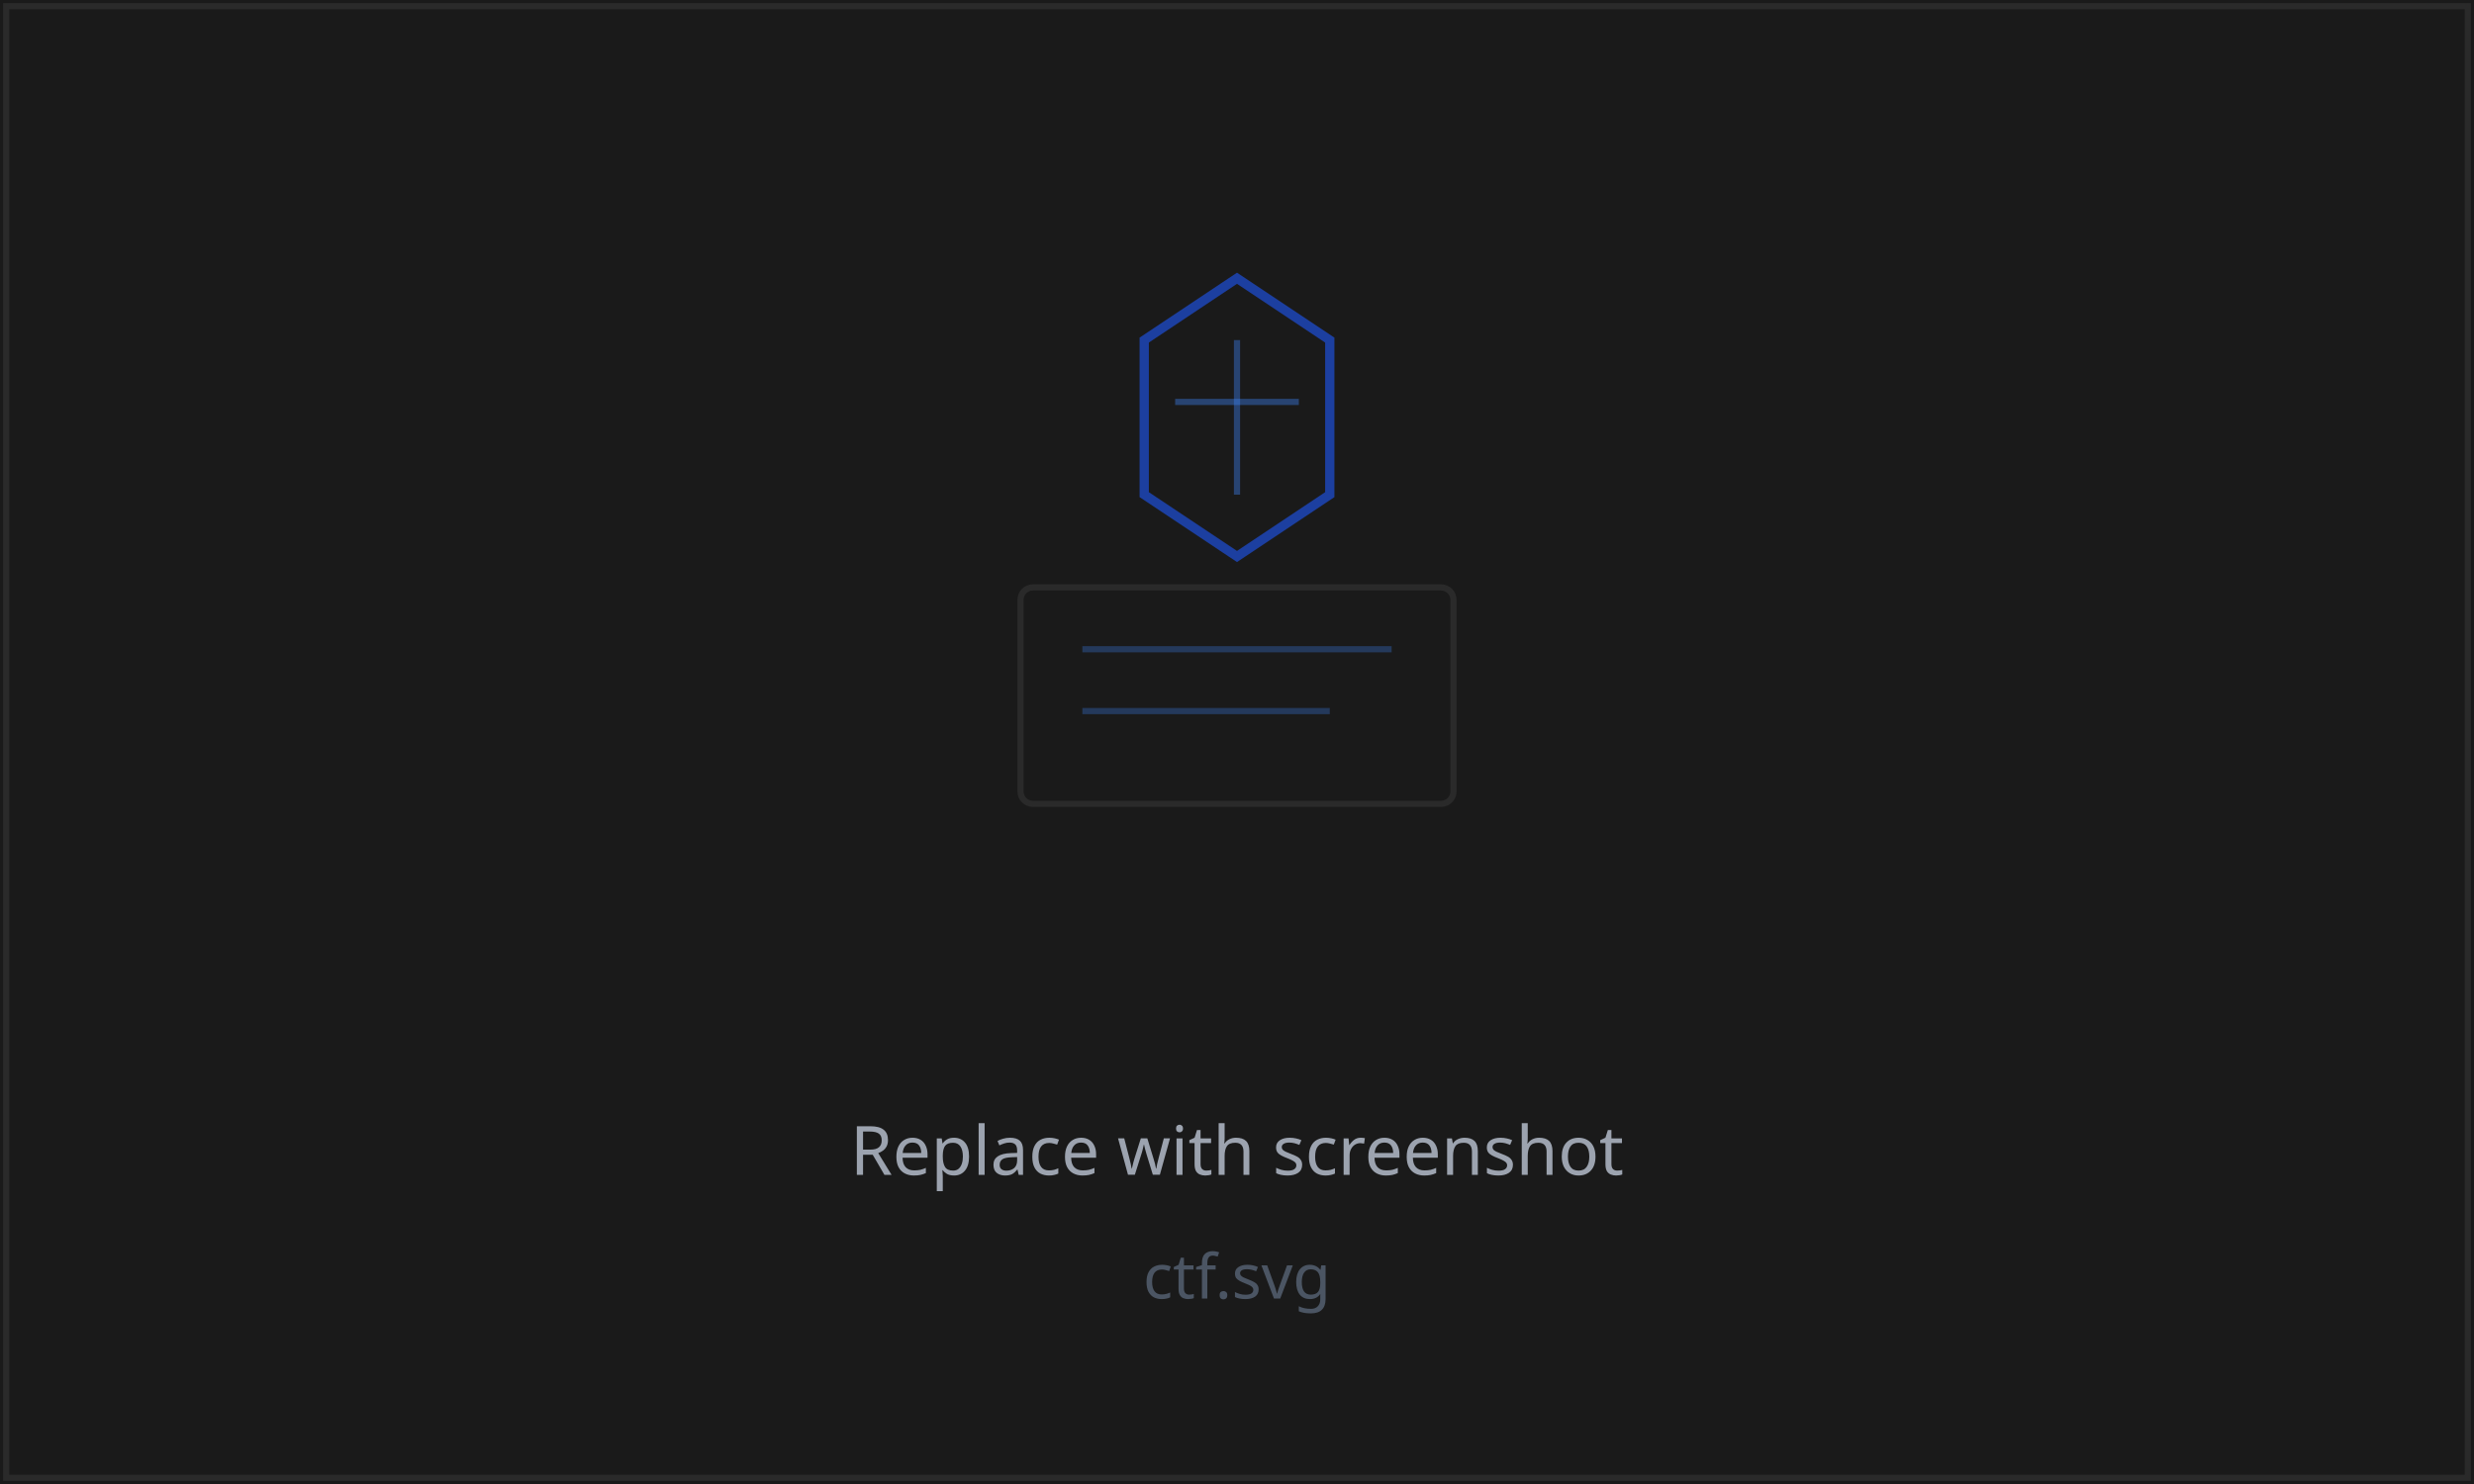
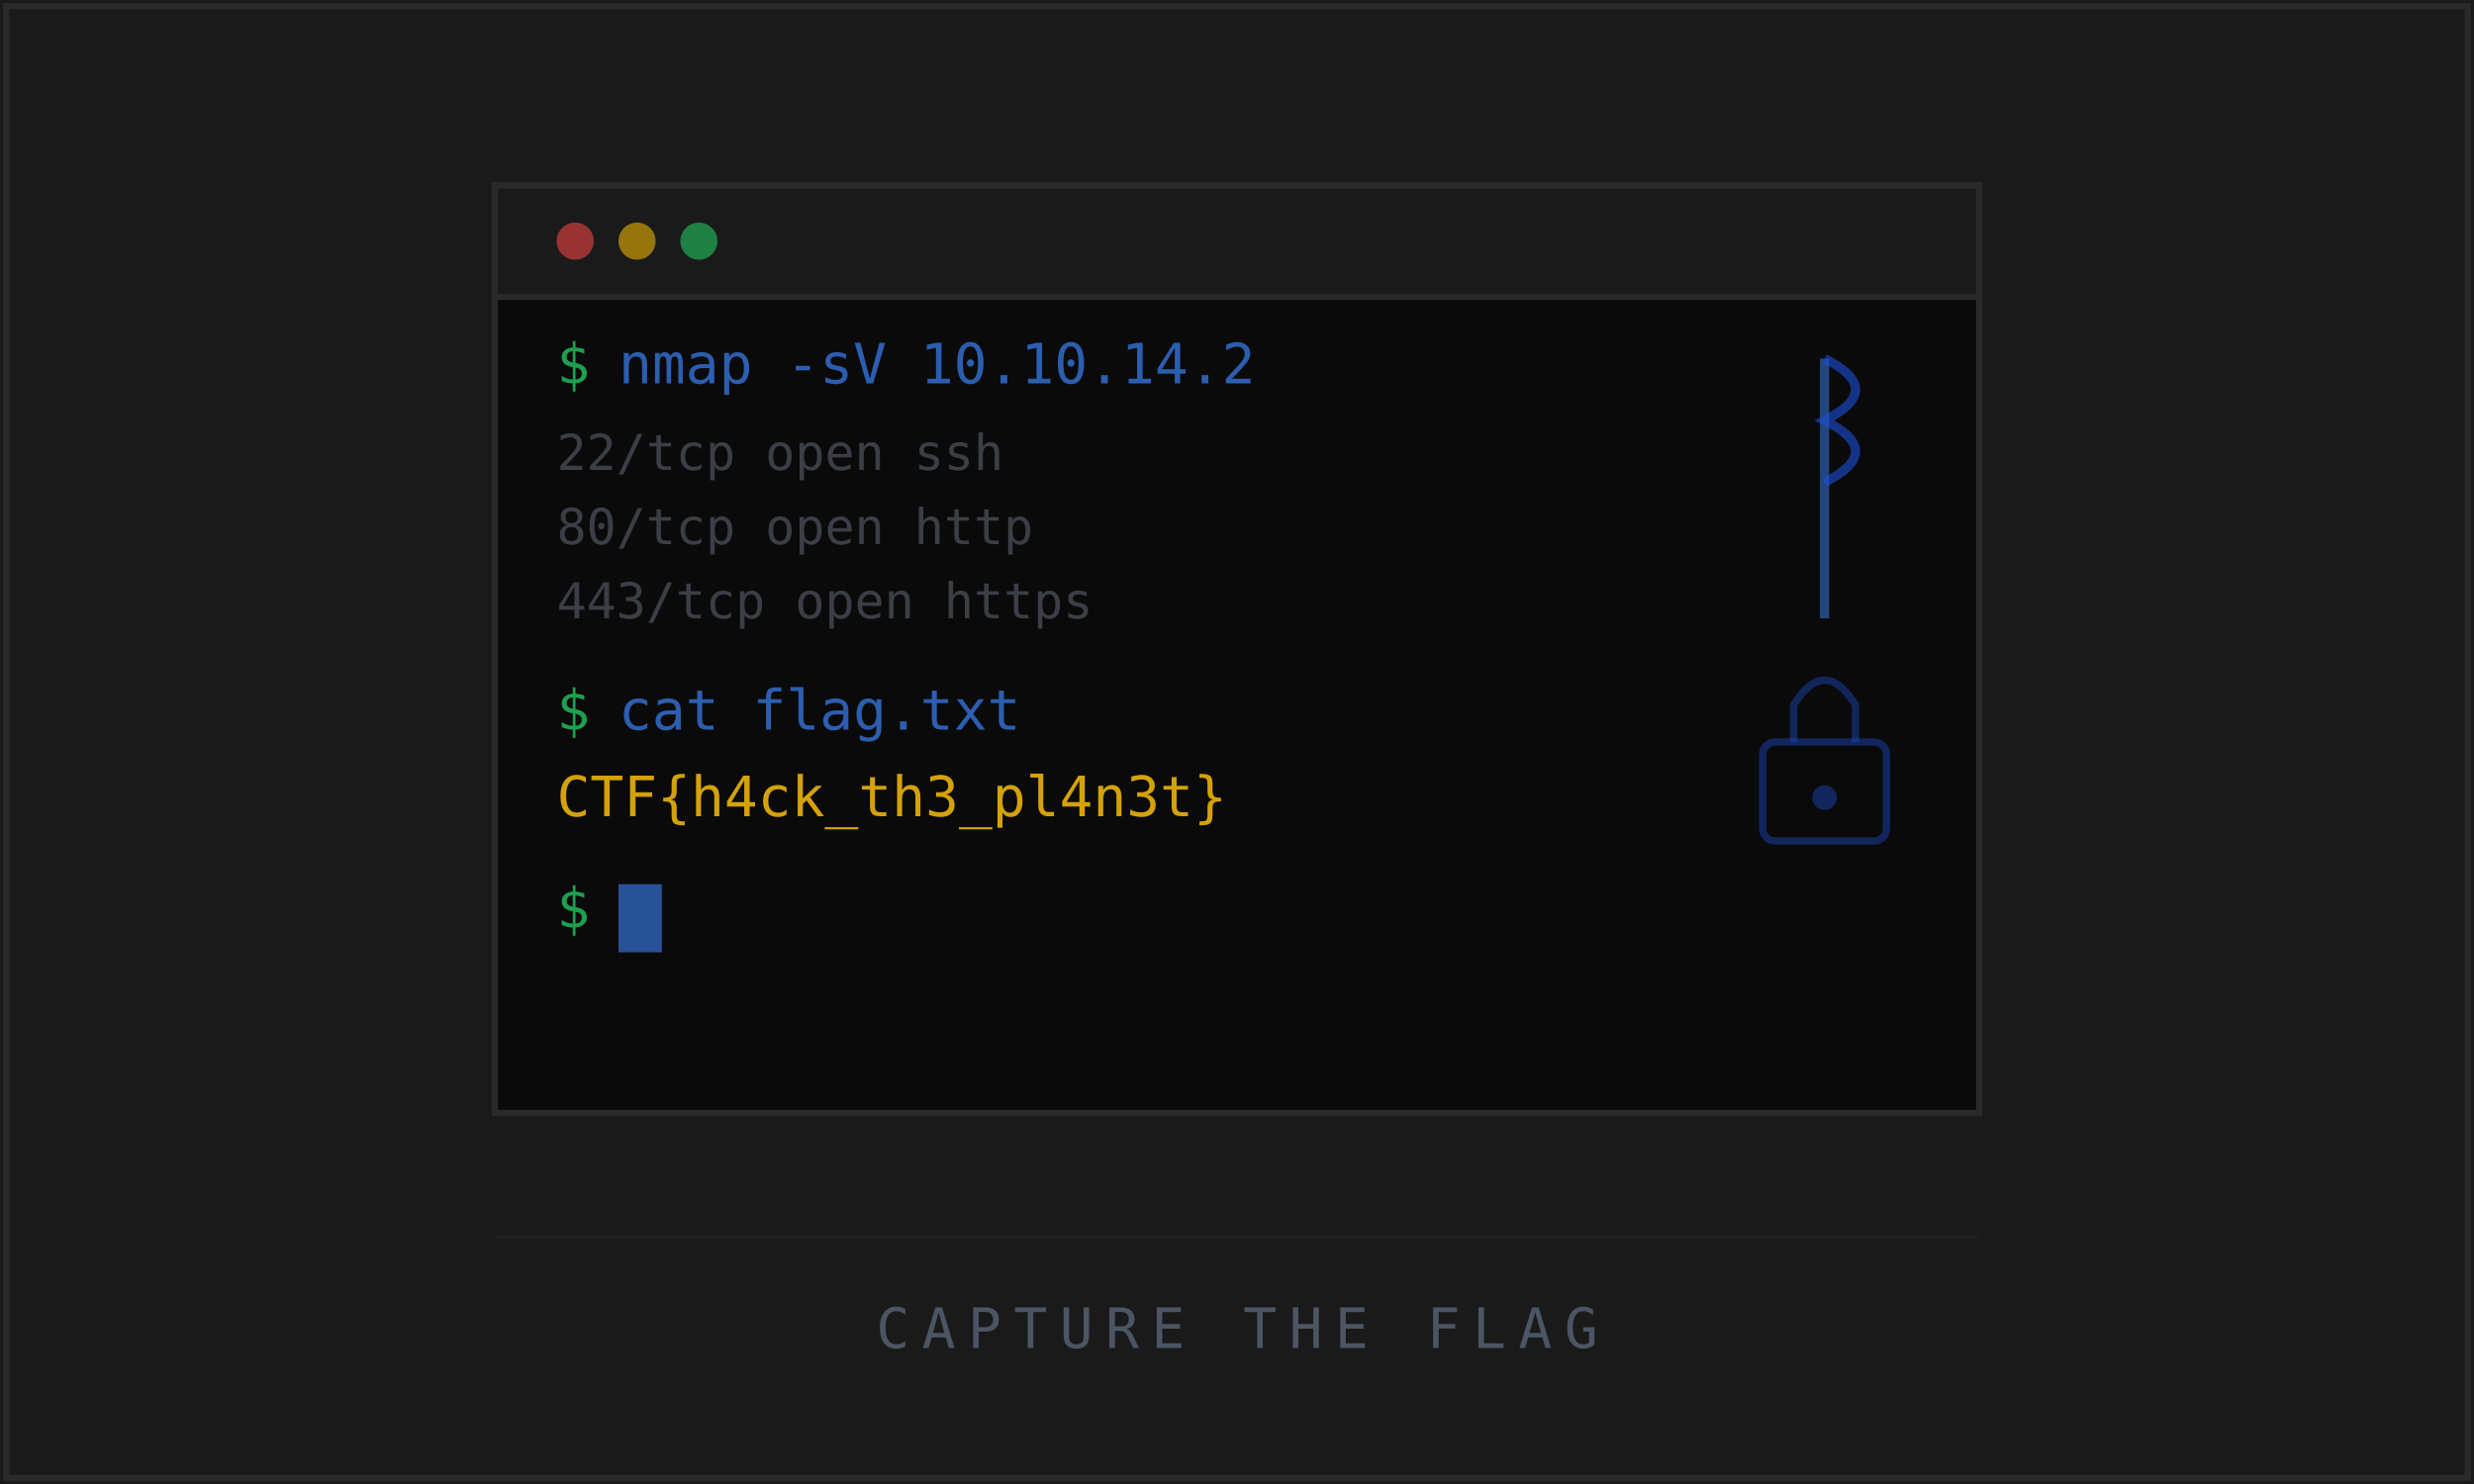
<svg xmlns="http://www.w3.org/2000/svg" width="400" height="240" viewBox="0 0 400 240">
  <rect width="400" height="240" fill="#1a1a1a" />
  <rect x="1" y="1" width="398" height="238" fill="none" stroke="#2a2a2a" stroke-width="1" />
-   <path d="M185 55 L200 45 L215 55 L215 80 L200 90 L185 80 Z" fill="none" stroke="#1d4ed8" stroke-width="1.5" opacity="0.7" />
-   <line x1="200" y1="55" x2="200" y2="80" stroke="#3b82f6" stroke-width="1" opacity="0.4" />
-   <line x1="190" y1="65" x2="210" y2="65" stroke="#3b82f6" stroke-width="1" opacity="0.4" />
-   <rect x="165" y="95" width="70" height="35" fill="none" stroke="#2a2a2a" stroke-width="1" rx="2" />
-   <line x1="175" y1="105" x2="225" y2="105" stroke="#3b82f6" stroke-width="1" opacity="0.3" />
-   <line x1="175" y1="115" x2="215" y2="115" stroke="#3b82f6" stroke-width="1" opacity="0.3" />
-   <text x="200" y="190" text-anchor="middle" fill="#9ca3af" font-family="sans-serif" font-size="11">Replace with screenshot</text>
-   <text x="200" y="210" text-anchor="middle" fill="#4b5563" font-family="sans-serif" font-size="10">ctf.svg</text>
+   <rect x="80" y="30" width="240" height="150" fill="#0a0a0a" stroke="#2a2a2a" stroke-width="1" />
+   <rect x="80" y="30" width="240" height="18" fill="#1a1a1a" stroke="#2a2a2a" stroke-width="1" />
+   <circle cx="93" cy="39" r="3" fill="#ef4444" opacity="0.6" />
+   <circle cx="103" cy="39" r="3" fill="#eab308" opacity="0.6" />
+   <circle cx="113" cy="39" r="3" fill="#22c55e" opacity="0.6" />
+   <text x="90" y="62" fill="#22c55e" font-family="monospace" font-size="9" opacity="0.8">$</text>
+   <text x="100" y="62" fill="#3b82f6" font-family="monospace" font-size="9" opacity="0.7">nmap -sV 10.10.14.2</text>
+   <text x="90" y="76" fill="#6b7280" font-family="monospace" font-size="8" opacity="0.5">22/tcp  open  ssh</text>
+   <text x="90" y="88" fill="#6b7280" font-family="monospace" font-size="8" opacity="0.5">80/tcp  open  http</text>
+   <text x="90" y="100" fill="#6b7280" font-family="monospace" font-size="8" opacity="0.5">443/tcp open  https</text>
+   <text x="90" y="118" fill="#22c55e" font-family="monospace" font-size="9" opacity="0.8">$</text>
+   <text x="100" y="118" fill="#3b82f6" font-family="monospace" font-size="9" opacity="0.7">cat flag.txt</text>
+   <text x="90" y="132" fill="#eab308" font-family="monospace" font-size="9" opacity="0.9">CTF{h4ck_th3_pl4n3t}</text>
+   <text x="90" y="150" fill="#22c55e" font-family="monospace" font-size="9" opacity="0.8">$</text>
+   <rect x="100" y="143" width="7" height="11" fill="#3b82f6" opacity="0.6">
+     <animate attributeName="opacity" values="0.6;0;0.6" dur="1.2s" repeatCount="indefinite" />
+   </rect>
+   <line x1="295" y1="58" x2="295" y2="100" stroke="#3b82f6" stroke-width="1.5" opacity="0.5" />
+   <path d="M295 58 L295 58 Q305 63 295 68 Q305 73 295 78" fill="none" stroke="#1d4ed8" stroke-width="1.5" opacity="0.6" />
+   <rect x="285" y="120" width="20" height="16" fill="none" stroke="#1d4ed8" stroke-width="1.2" opacity="0.4" rx="2" />
+   <path d="M290 120 L290 114 Q295 106 300 114 L300 120" fill="none" stroke="#1d4ed8" stroke-width="1.2" opacity="0.4" />
+   <circle cx="295" cy="129" r="2" fill="#1d4ed8" opacity="0.4" />
+   <line x1="80" y1="200" x2="320" y2="200" stroke="#2a2a2a" stroke-width="0.5" opacity="0.3" />
+   <text x="200" y="218" text-anchor="middle" fill="#4b5563" font-family="monospace" font-size="9" letter-spacing="2">CAPTURE THE FLAG</text>
</svg>
